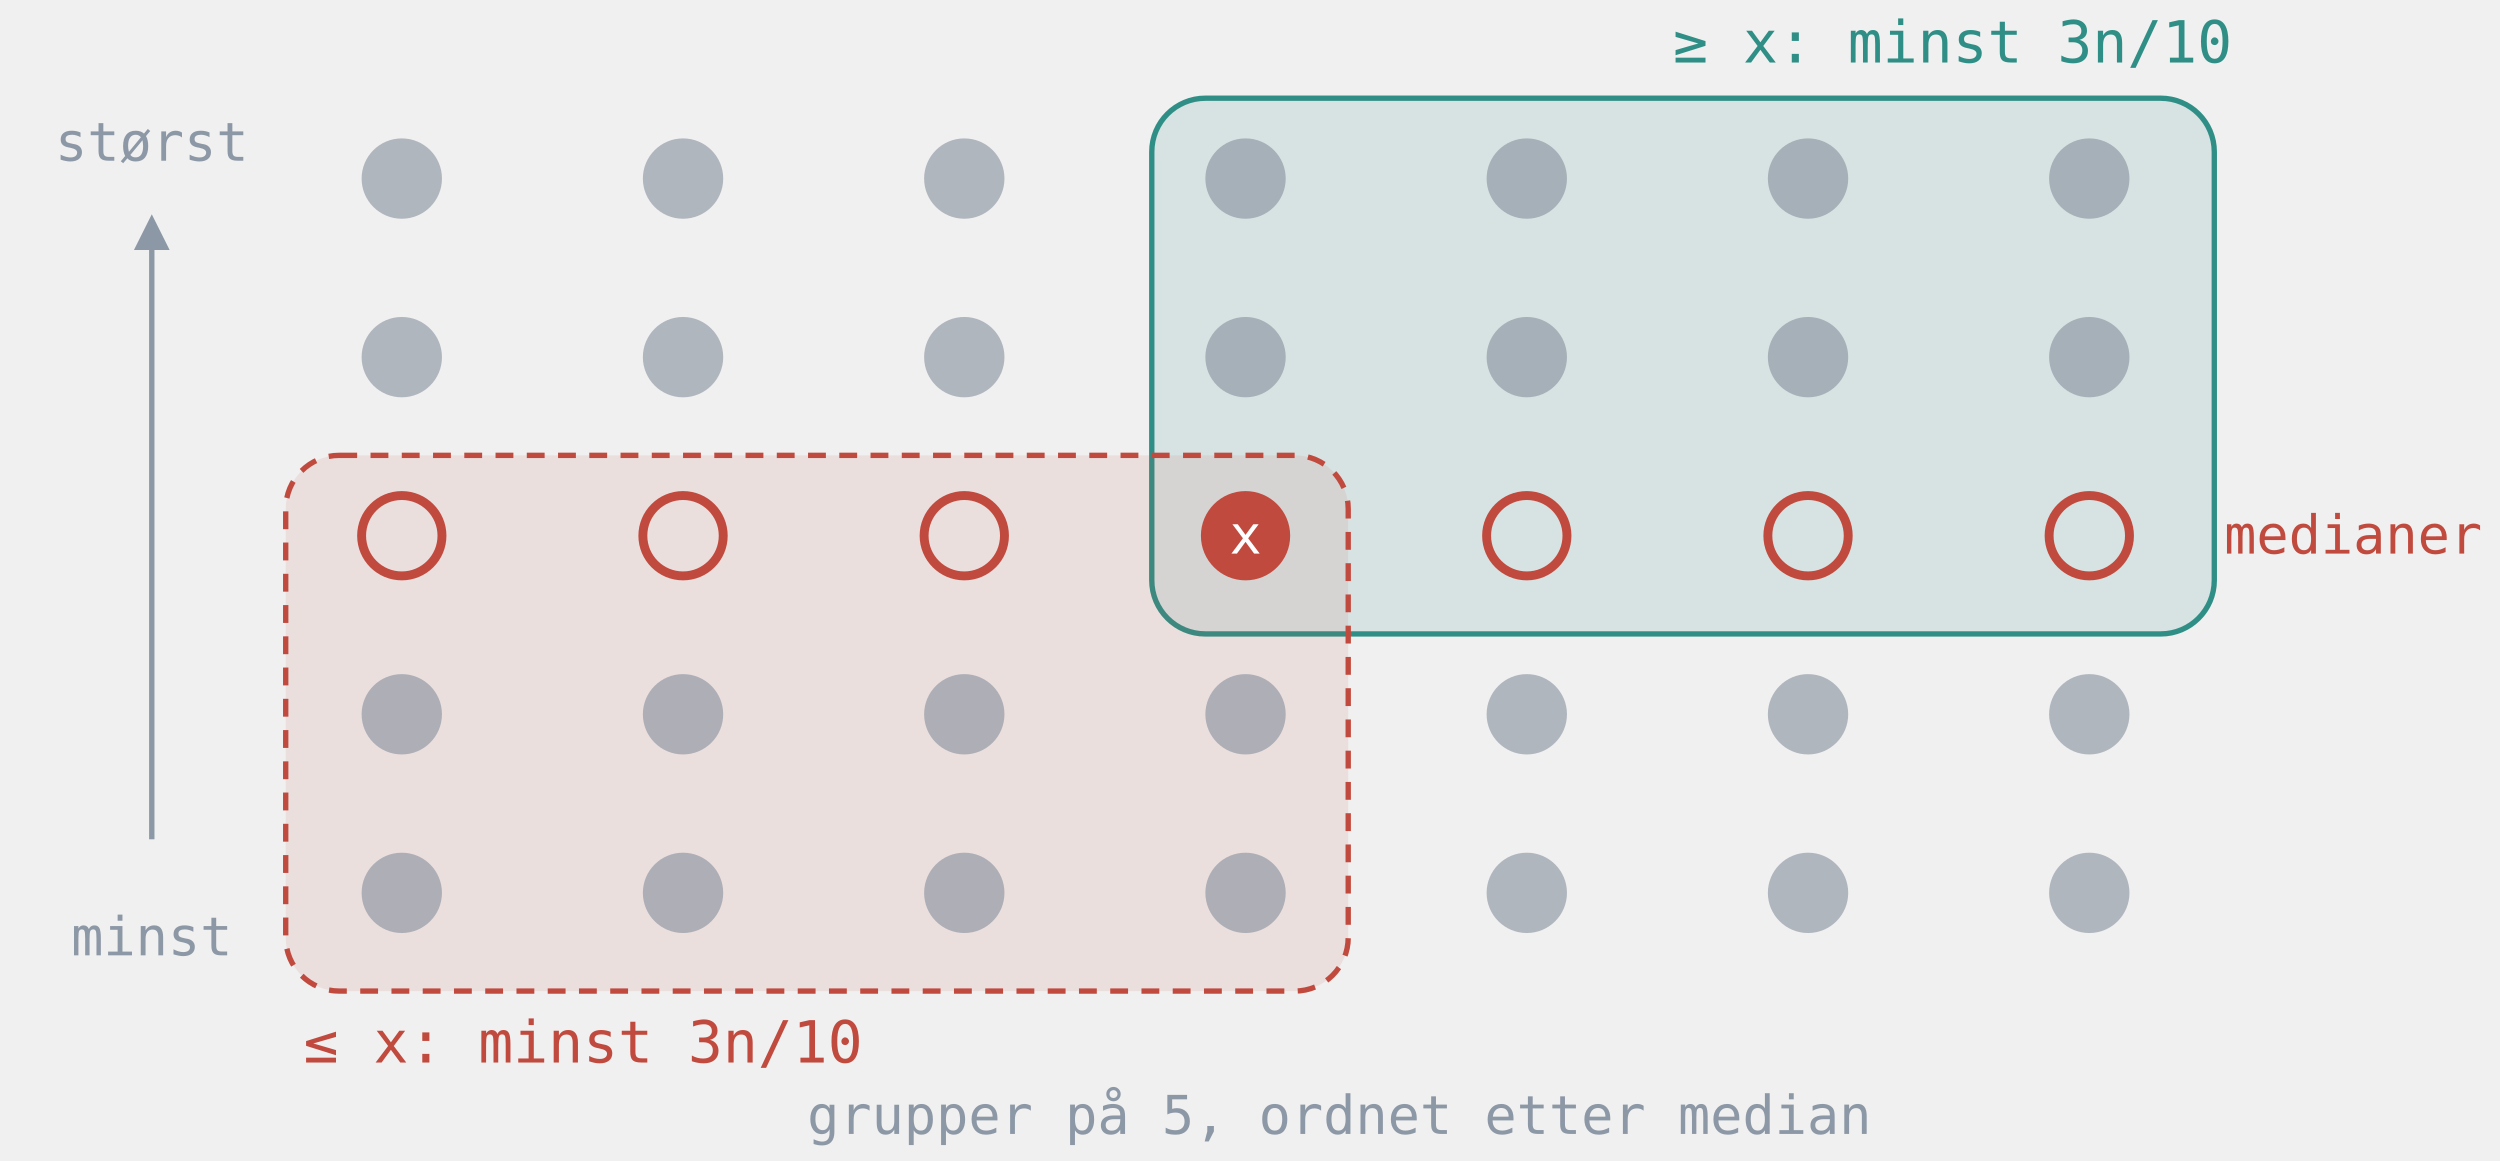
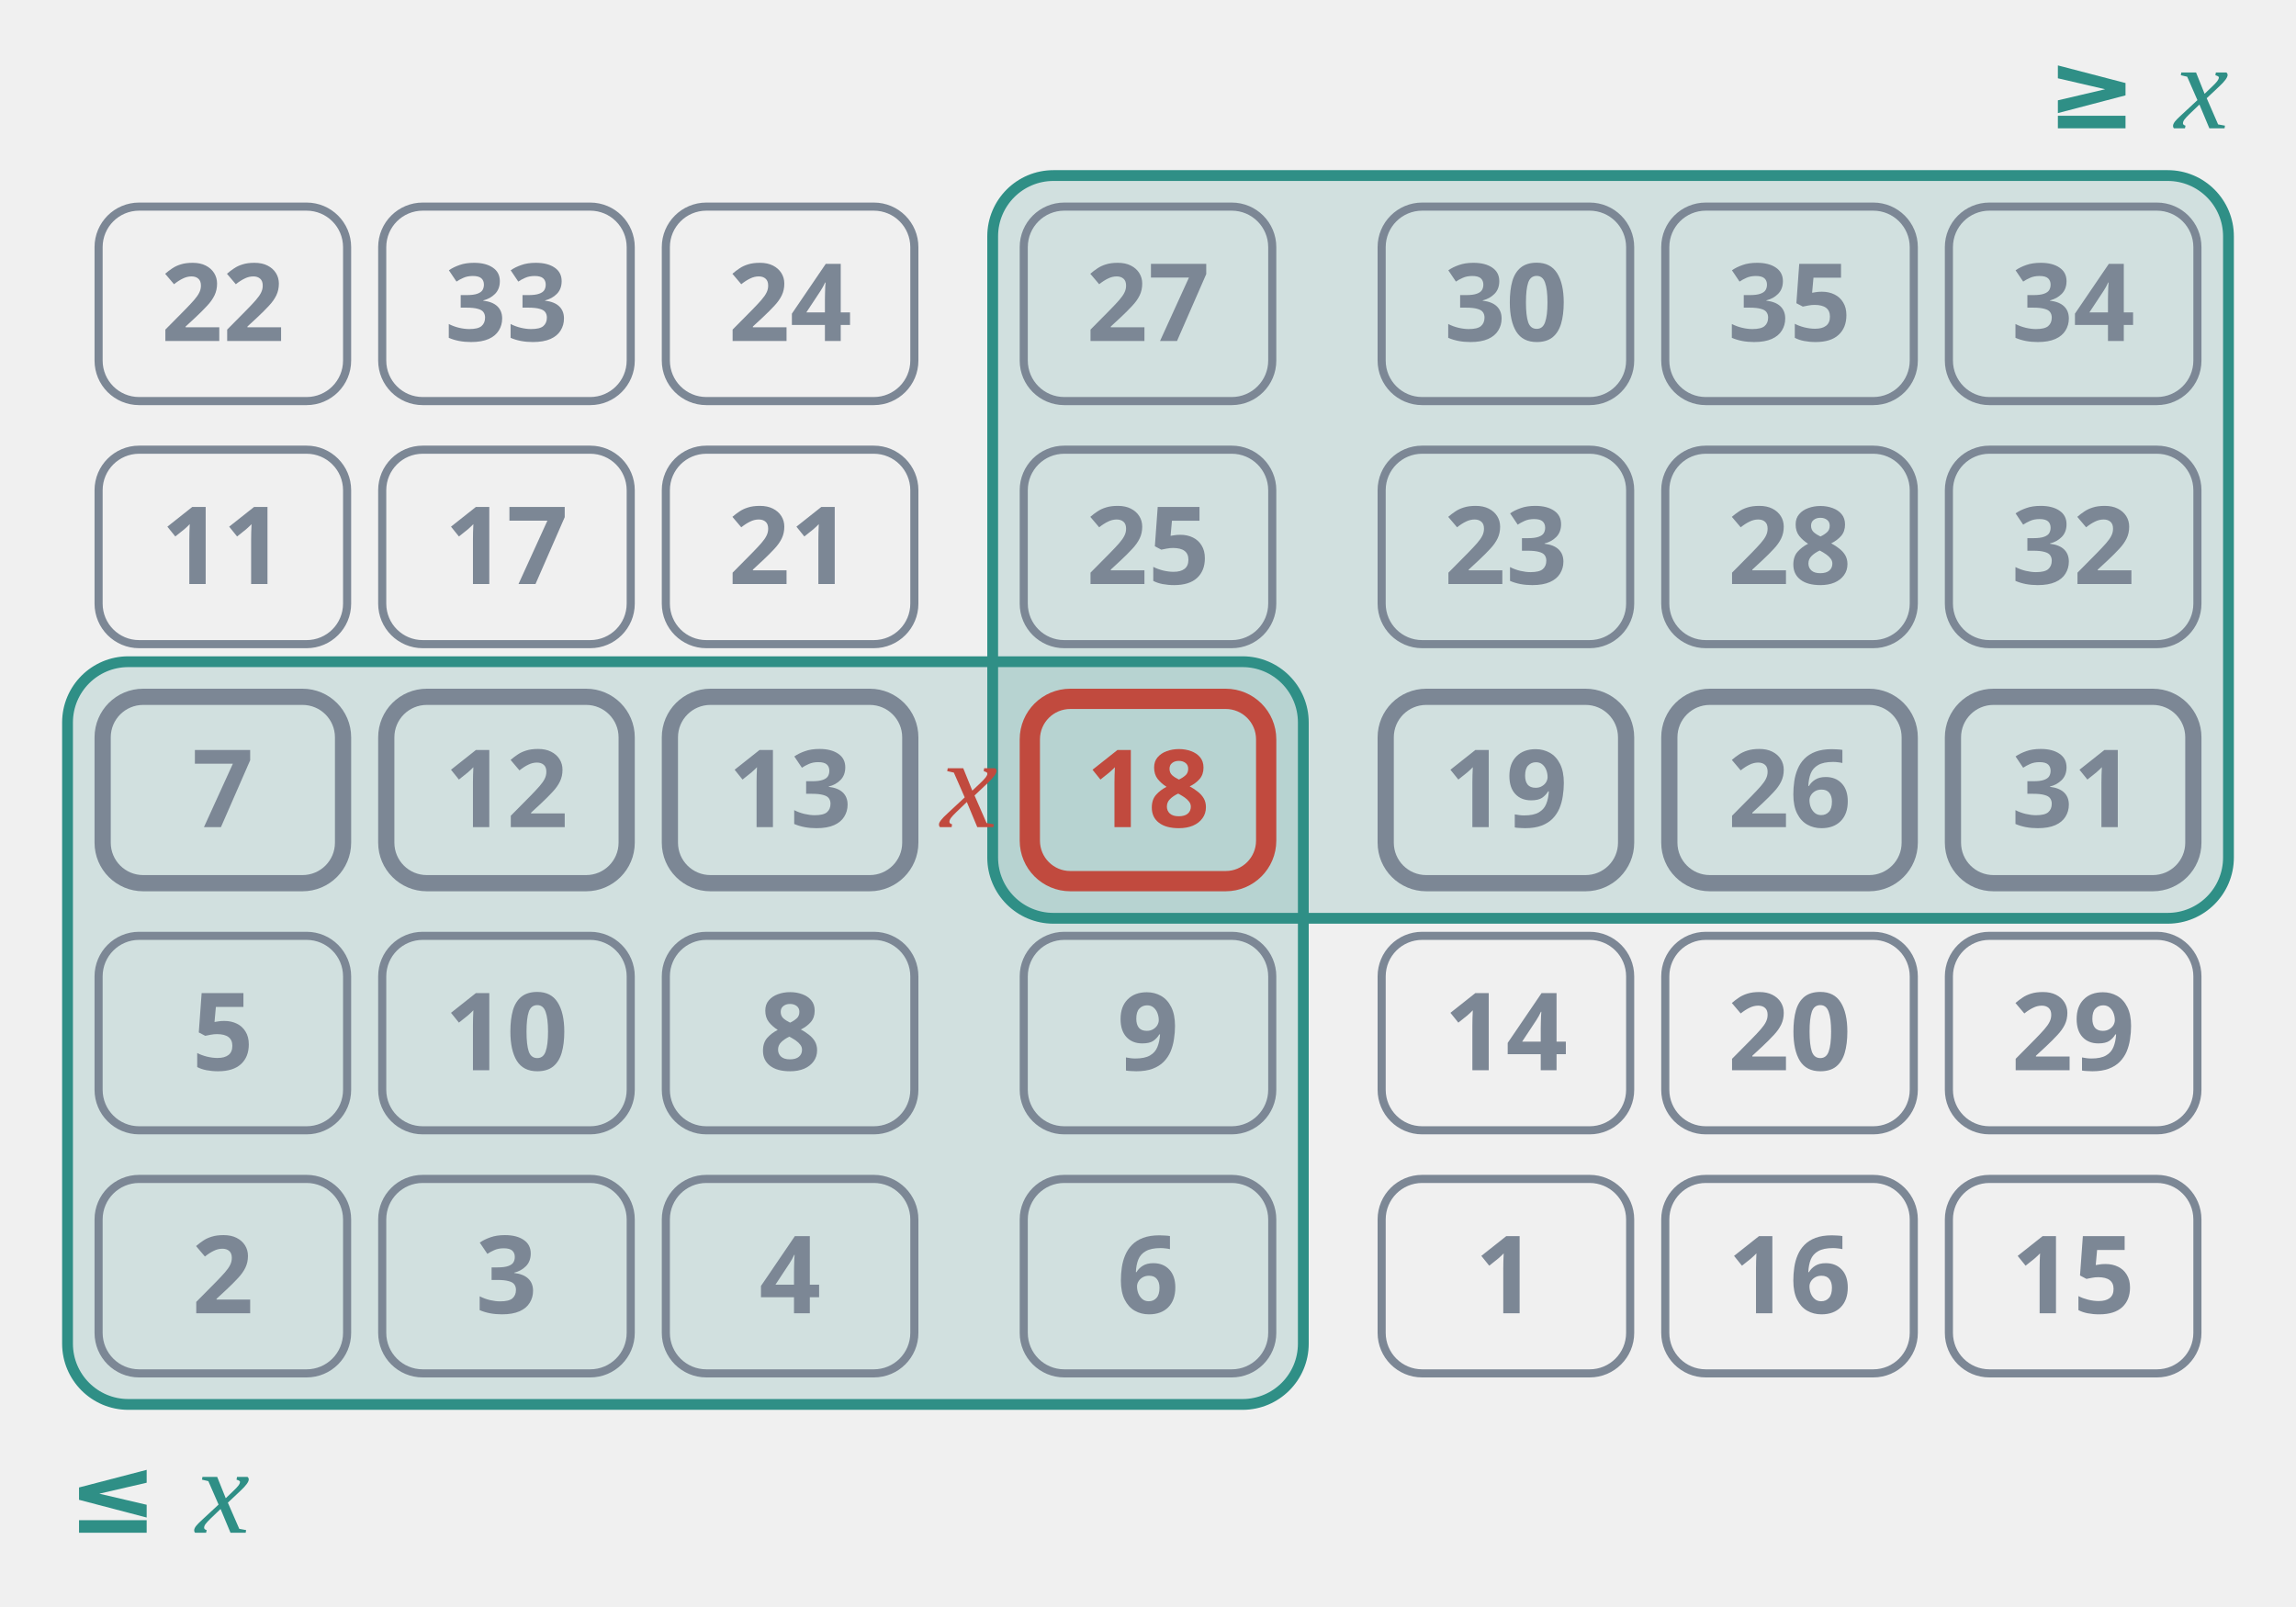
- <svg xmlns="http://www.w3.org/2000/svg" viewBox="0 0 560 260" width="560" height="260" font-family="ui-monospace, SFMono-Regular, Menlo, monospace">
-   <rect x="258" y="22" width="238" height="120" rx="12" fill="#2f8f86" fill-opacity="0.13" stroke="#2f8f86" stroke-width="1.2" />
-   <rect x="64" y="102" width="238" height="120" rx="12" fill="#c14a3e" fill-opacity="0.10" stroke="#c14a3e" stroke-width="1.2" stroke-dasharray="4 3" />
-   <g fill="#7c8795" fill-opacity="0.55">
-     <circle cx="90" cy="40" r="9" />
-     <circle cx="90" cy="80" r="9" />
-     <circle cx="90" cy="160" r="9" />
-     <circle cx="90" cy="200" r="9" />
-     <circle cx="153" cy="40" r="9" />
-     <circle cx="153" cy="80" r="9" />
-     <circle cx="153" cy="160" r="9" />
-     <circle cx="153" cy="200" r="9" />
-     <circle cx="216" cy="40" r="9" />
-     <circle cx="216" cy="80" r="9" />
-     <circle cx="216" cy="160" r="9" />
-     <circle cx="216" cy="200" r="9" />
-     <circle cx="279" cy="40" r="9" />
-     <circle cx="279" cy="80" r="9" />
-     <circle cx="279" cy="160" r="9" />
-     <circle cx="279" cy="200" r="9" />
-     <circle cx="342" cy="40" r="9" />
-     <circle cx="342" cy="80" r="9" />
-     <circle cx="342" cy="160" r="9" />
-     <circle cx="342" cy="200" r="9" />
-     <circle cx="405" cy="40" r="9" />
-     <circle cx="405" cy="80" r="9" />
-     <circle cx="405" cy="160" r="9" />
-     <circle cx="405" cy="200" r="9" />
-     <circle cx="468" cy="40" r="9" />
-     <circle cx="468" cy="80" r="9" />
-     <circle cx="468" cy="160" r="9" />
-     <circle cx="468" cy="200" r="9" />
-   </g>
-   <g fill="none" stroke="#c14a3e" stroke-width="2">
-     <circle cx="90" cy="120" r="9" />
-     <circle cx="153" cy="120" r="9" />
-     <circle cx="216" cy="120" r="9" />
-     <circle cx="342" cy="120" r="9" />
-     <circle cx="405" cy="120" r="9" />
-     <circle cx="468" cy="120" r="9" />
-   </g>
-   <circle cx="279" cy="120" r="10" fill="#c14a3e" />
-   <text x="279" y="124" text-anchor="middle" font-size="12" fill="#ffffff">x</text>
-   <line x1="34" y1="52" x2="34" y2="188" stroke="#8d98a6" stroke-width="1.2" />
-   <path d="M34 48 L30 56 L38 56 z" fill="#8d98a6" />
-   <text x="34" y="36" text-anchor="middle" font-size="12" fill="#8d98a6">størst</text>
-   <text x="34" y="214" text-anchor="middle" font-size="12" fill="#8d98a6">minst</text>
-   <text x="500" y="14" text-anchor="end" font-size="13" fill="#2f8f86">≥ x: minst 3n/10</text>
-   <text x="68" y="238" text-anchor="start" font-size="13" fill="#c14a3e">≤ x: minst 3n/10</text>
-   <text x="556" y="124" text-anchor="end" font-size="12" fill="#c14a3e">medianer</text>
-   <text x="300" y="254" text-anchor="middle" font-size="12" fill="#8d98a6">grupper på 5, ordnet etter median</text>
+ <svg xmlns="http://www.w3.org/2000/svg" viewBox="0 0 340 238" width="340" height="238" font-family="system-ui, sans-serif" font-size="16">
+   <rect x="147" y="26" width="183" height="110" rx="9" fill="#2f8f86" fill-opacity="0.16" stroke="#2f8f86" stroke-width="1.6" />
+   <rect x="10" y="98" width="183" height="110" rx="9" fill="#2f8f86" fill-opacity="0.16" stroke="#2f8f86" stroke-width="1.6" />
+   <rect x="14.6" y="30.6" width="36.8" height="28.8" rx="6" fill="none" stroke="#7c8795" stroke-width="1.2" />
+   <text x="33" y="50.5" text-anchor="middle" fill="#7c8795" font-weight="600">22</text>
+   <rect x="14.6" y="66.6" width="36.8" height="28.8" rx="6" fill="none" stroke="#7c8795" stroke-width="1.2" />
+   <text x="33" y="86.5" text-anchor="middle" fill="#7c8795" font-weight="600">11</text>
+   <rect x="15.2" y="103.2" width="35.6" height="27.6" rx="6" fill="none" stroke="#7c8795" stroke-width="2.4" />
+   <text x="33" y="122.5" text-anchor="middle" fill="#7c8795" font-weight="700">7</text>
+   <rect x="14.6" y="138.6" width="36.8" height="28.8" rx="6" fill="none" stroke="#7c8795" stroke-width="1.2" />
+   <text x="33" y="158.5" text-anchor="middle" fill="#7c8795" font-weight="600">5</text>
+   <rect x="14.6" y="174.6" width="36.8" height="28.8" rx="6" fill="none" stroke="#7c8795" stroke-width="1.2" />
+   <text x="33" y="194.5" text-anchor="middle" fill="#7c8795" font-weight="600">2</text>
+   <rect x="56.6" y="30.6" width="36.8" height="28.8" rx="6" fill="none" stroke="#7c8795" stroke-width="1.2" />
+   <text x="75" y="50.5" text-anchor="middle" fill="#7c8795" font-weight="600">33</text>
+   <rect x="56.6" y="66.6" width="36.8" height="28.8" rx="6" fill="none" stroke="#7c8795" stroke-width="1.2" />
+   <text x="75" y="86.5" text-anchor="middle" fill="#7c8795" font-weight="600">17</text>
+   <rect x="57.2" y="103.2" width="35.6" height="27.6" rx="6" fill="none" stroke="#7c8795" stroke-width="2.4" />
+   <text x="75" y="122.5" text-anchor="middle" fill="#7c8795" font-weight="700">12</text>
+   <rect x="56.6" y="138.6" width="36.8" height="28.8" rx="6" fill="none" stroke="#7c8795" stroke-width="1.2" />
+   <text x="75" y="158.5" text-anchor="middle" fill="#7c8795" font-weight="600">10</text>
+   <rect x="56.6" y="174.6" width="36.8" height="28.8" rx="6" fill="none" stroke="#7c8795" stroke-width="1.2" />
+   <text x="75" y="194.5" text-anchor="middle" fill="#7c8795" font-weight="600">3</text>
+   <rect x="98.6" y="30.6" width="36.8" height="28.8" rx="6" fill="none" stroke="#7c8795" stroke-width="1.2" />
+   <text x="117" y="50.5" text-anchor="middle" fill="#7c8795" font-weight="600">24</text>
+   <rect x="98.6" y="66.6" width="36.8" height="28.8" rx="6" fill="none" stroke="#7c8795" stroke-width="1.2" />
+   <text x="117" y="86.5" text-anchor="middle" fill="#7c8795" font-weight="600">21</text>
+   <rect x="99.2" y="103.2" width="35.6" height="27.6" rx="6" fill="none" stroke="#7c8795" stroke-width="2.4" />
+   <text x="117" y="122.5" text-anchor="middle" fill="#7c8795" font-weight="700">13</text>
+   <rect x="98.6" y="138.6" width="36.8" height="28.8" rx="6" fill="none" stroke="#7c8795" stroke-width="1.2" />
+   <text x="117" y="158.5" text-anchor="middle" fill="#7c8795" font-weight="600">8</text>
+   <rect x="98.6" y="174.6" width="36.8" height="28.8" rx="6" fill="none" stroke="#7c8795" stroke-width="1.2" />
+   <text x="117" y="194.5" text-anchor="middle" fill="#7c8795" font-weight="600">4</text>
+   <rect x="151.6" y="30.6" width="36.8" height="28.8" rx="6" fill="none" stroke="#7c8795" stroke-width="1.2" />
+   <text x="170" y="50.5" text-anchor="middle" fill="#7c8795" font-weight="600">27</text>
+   <rect x="151.6" y="66.6" width="36.8" height="28.8" rx="6" fill="none" stroke="#7c8795" stroke-width="1.2" />
+   <text x="170" y="86.5" text-anchor="middle" fill="#7c8795" font-weight="600">25</text>
+   <rect x="152.5" y="103.5" width="35" height="27" rx="6" fill="none" stroke="#c14a3e" stroke-width="3" />
+   <text x="170" y="122.5" text-anchor="middle" fill="#c14a3e" font-weight="700">18</text>
+   <rect x="151.6" y="138.6" width="36.8" height="28.8" rx="6" fill="none" stroke="#7c8795" stroke-width="1.2" />
+   <text x="170" y="158.5" text-anchor="middle" fill="#7c8795" font-weight="600">9</text>
+   <rect x="151.6" y="174.6" width="36.8" height="28.8" rx="6" fill="none" stroke="#7c8795" stroke-width="1.2" />
+   <text x="170" y="194.5" text-anchor="middle" fill="#7c8795" font-weight="600">6</text>
+   <rect x="204.6" y="30.6" width="36.8" height="28.8" rx="6" fill="none" stroke="#7c8795" stroke-width="1.2" />
+   <text x="223" y="50.5" text-anchor="middle" fill="#7c8795" font-weight="600">30</text>
+   <rect x="204.6" y="66.6" width="36.8" height="28.8" rx="6" fill="none" stroke="#7c8795" stroke-width="1.2" />
+   <text x="223" y="86.5" text-anchor="middle" fill="#7c8795" font-weight="600">23</text>
+   <rect x="205.2" y="103.2" width="35.6" height="27.6" rx="6" fill="none" stroke="#7c8795" stroke-width="2.4" />
+   <text x="223" y="122.5" text-anchor="middle" fill="#7c8795" font-weight="700">19</text>
+   <rect x="204.6" y="138.6" width="36.8" height="28.8" rx="6" fill="none" stroke="#7c8795" stroke-width="1.2" />
+   <text x="223" y="158.5" text-anchor="middle" fill="#7c8795" font-weight="600">14</text>
+   <rect x="204.6" y="174.6" width="36.8" height="28.8" rx="6" fill="none" stroke="#7c8795" stroke-width="1.2" />
+   <text x="223" y="194.5" text-anchor="middle" fill="#7c8795" font-weight="600">1</text>
+   <rect x="246.6" y="30.6" width="36.8" height="28.8" rx="6" fill="none" stroke="#7c8795" stroke-width="1.2" />
+   <text x="265" y="50.5" text-anchor="middle" fill="#7c8795" font-weight="600">35</text>
+   <rect x="246.6" y="66.6" width="36.8" height="28.8" rx="6" fill="none" stroke="#7c8795" stroke-width="1.2" />
+   <text x="265" y="86.5" text-anchor="middle" fill="#7c8795" font-weight="600">28</text>
+   <rect x="247.2" y="103.2" width="35.6" height="27.6" rx="6" fill="none" stroke="#7c8795" stroke-width="2.4" />
+   <text x="265" y="122.5" text-anchor="middle" fill="#7c8795" font-weight="700">26</text>
+   <rect x="246.6" y="138.6" width="36.8" height="28.8" rx="6" fill="none" stroke="#7c8795" stroke-width="1.2" />
+   <text x="265" y="158.5" text-anchor="middle" fill="#7c8795" font-weight="600">20</text>
+   <rect x="246.6" y="174.6" width="36.8" height="28.8" rx="6" fill="none" stroke="#7c8795" stroke-width="1.2" />
+   <text x="265" y="194.5" text-anchor="middle" fill="#7c8795" font-weight="600">16</text>
+   <rect x="288.6" y="30.6" width="36.8" height="28.8" rx="6" fill="none" stroke="#7c8795" stroke-width="1.2" />
+   <text x="307" y="50.5" text-anchor="middle" fill="#7c8795" font-weight="600">34</text>
+   <rect x="288.6" y="66.6" width="36.8" height="28.8" rx="6" fill="none" stroke="#7c8795" stroke-width="1.2" />
+   <text x="307" y="86.5" text-anchor="middle" fill="#7c8795" font-weight="600">32</text>
+   <rect x="289.2" y="103.2" width="35.6" height="27.6" rx="6" fill="none" stroke="#7c8795" stroke-width="2.4" />
+   <text x="307" y="122.5" text-anchor="middle" fill="#7c8795" font-weight="700">31</text>
+   <rect x="288.6" y="138.6" width="36.8" height="28.8" rx="6" fill="none" stroke="#7c8795" stroke-width="1.2" />
+   <text x="307" y="158.5" text-anchor="middle" fill="#7c8795" font-weight="600">29</text>
+   <rect x="288.6" y="174.6" width="36.8" height="28.8" rx="6" fill="none" stroke="#7c8795" stroke-width="1.2" />
+   <text x="307" y="194.5" text-anchor="middle" fill="#7c8795" font-weight="600">15</text>
+   <text x="143.5" y="122.5" text-anchor="middle" fill="#c14a3e" font-family="KaTeX_Math, 'Times New Roman', serif" font-style="italic" font-size="19">x</text>
+   <text x="330" y="19" text-anchor="end" fill="#2f8f86" font-size="16" font-weight="600">≥ <tspan font-family="KaTeX_Math, 'Times New Roman', serif" font-style="italic" font-weight="400" font-size="18">x</tspan>
+   </text>
+   <text x="10" y="227" text-anchor="start" fill="#2f8f86" font-size="16" font-weight="600">≤ <tspan font-family="KaTeX_Math, 'Times New Roman', serif" font-style="italic" font-weight="400" font-size="18">x</tspan>
+   </text>
</svg>
